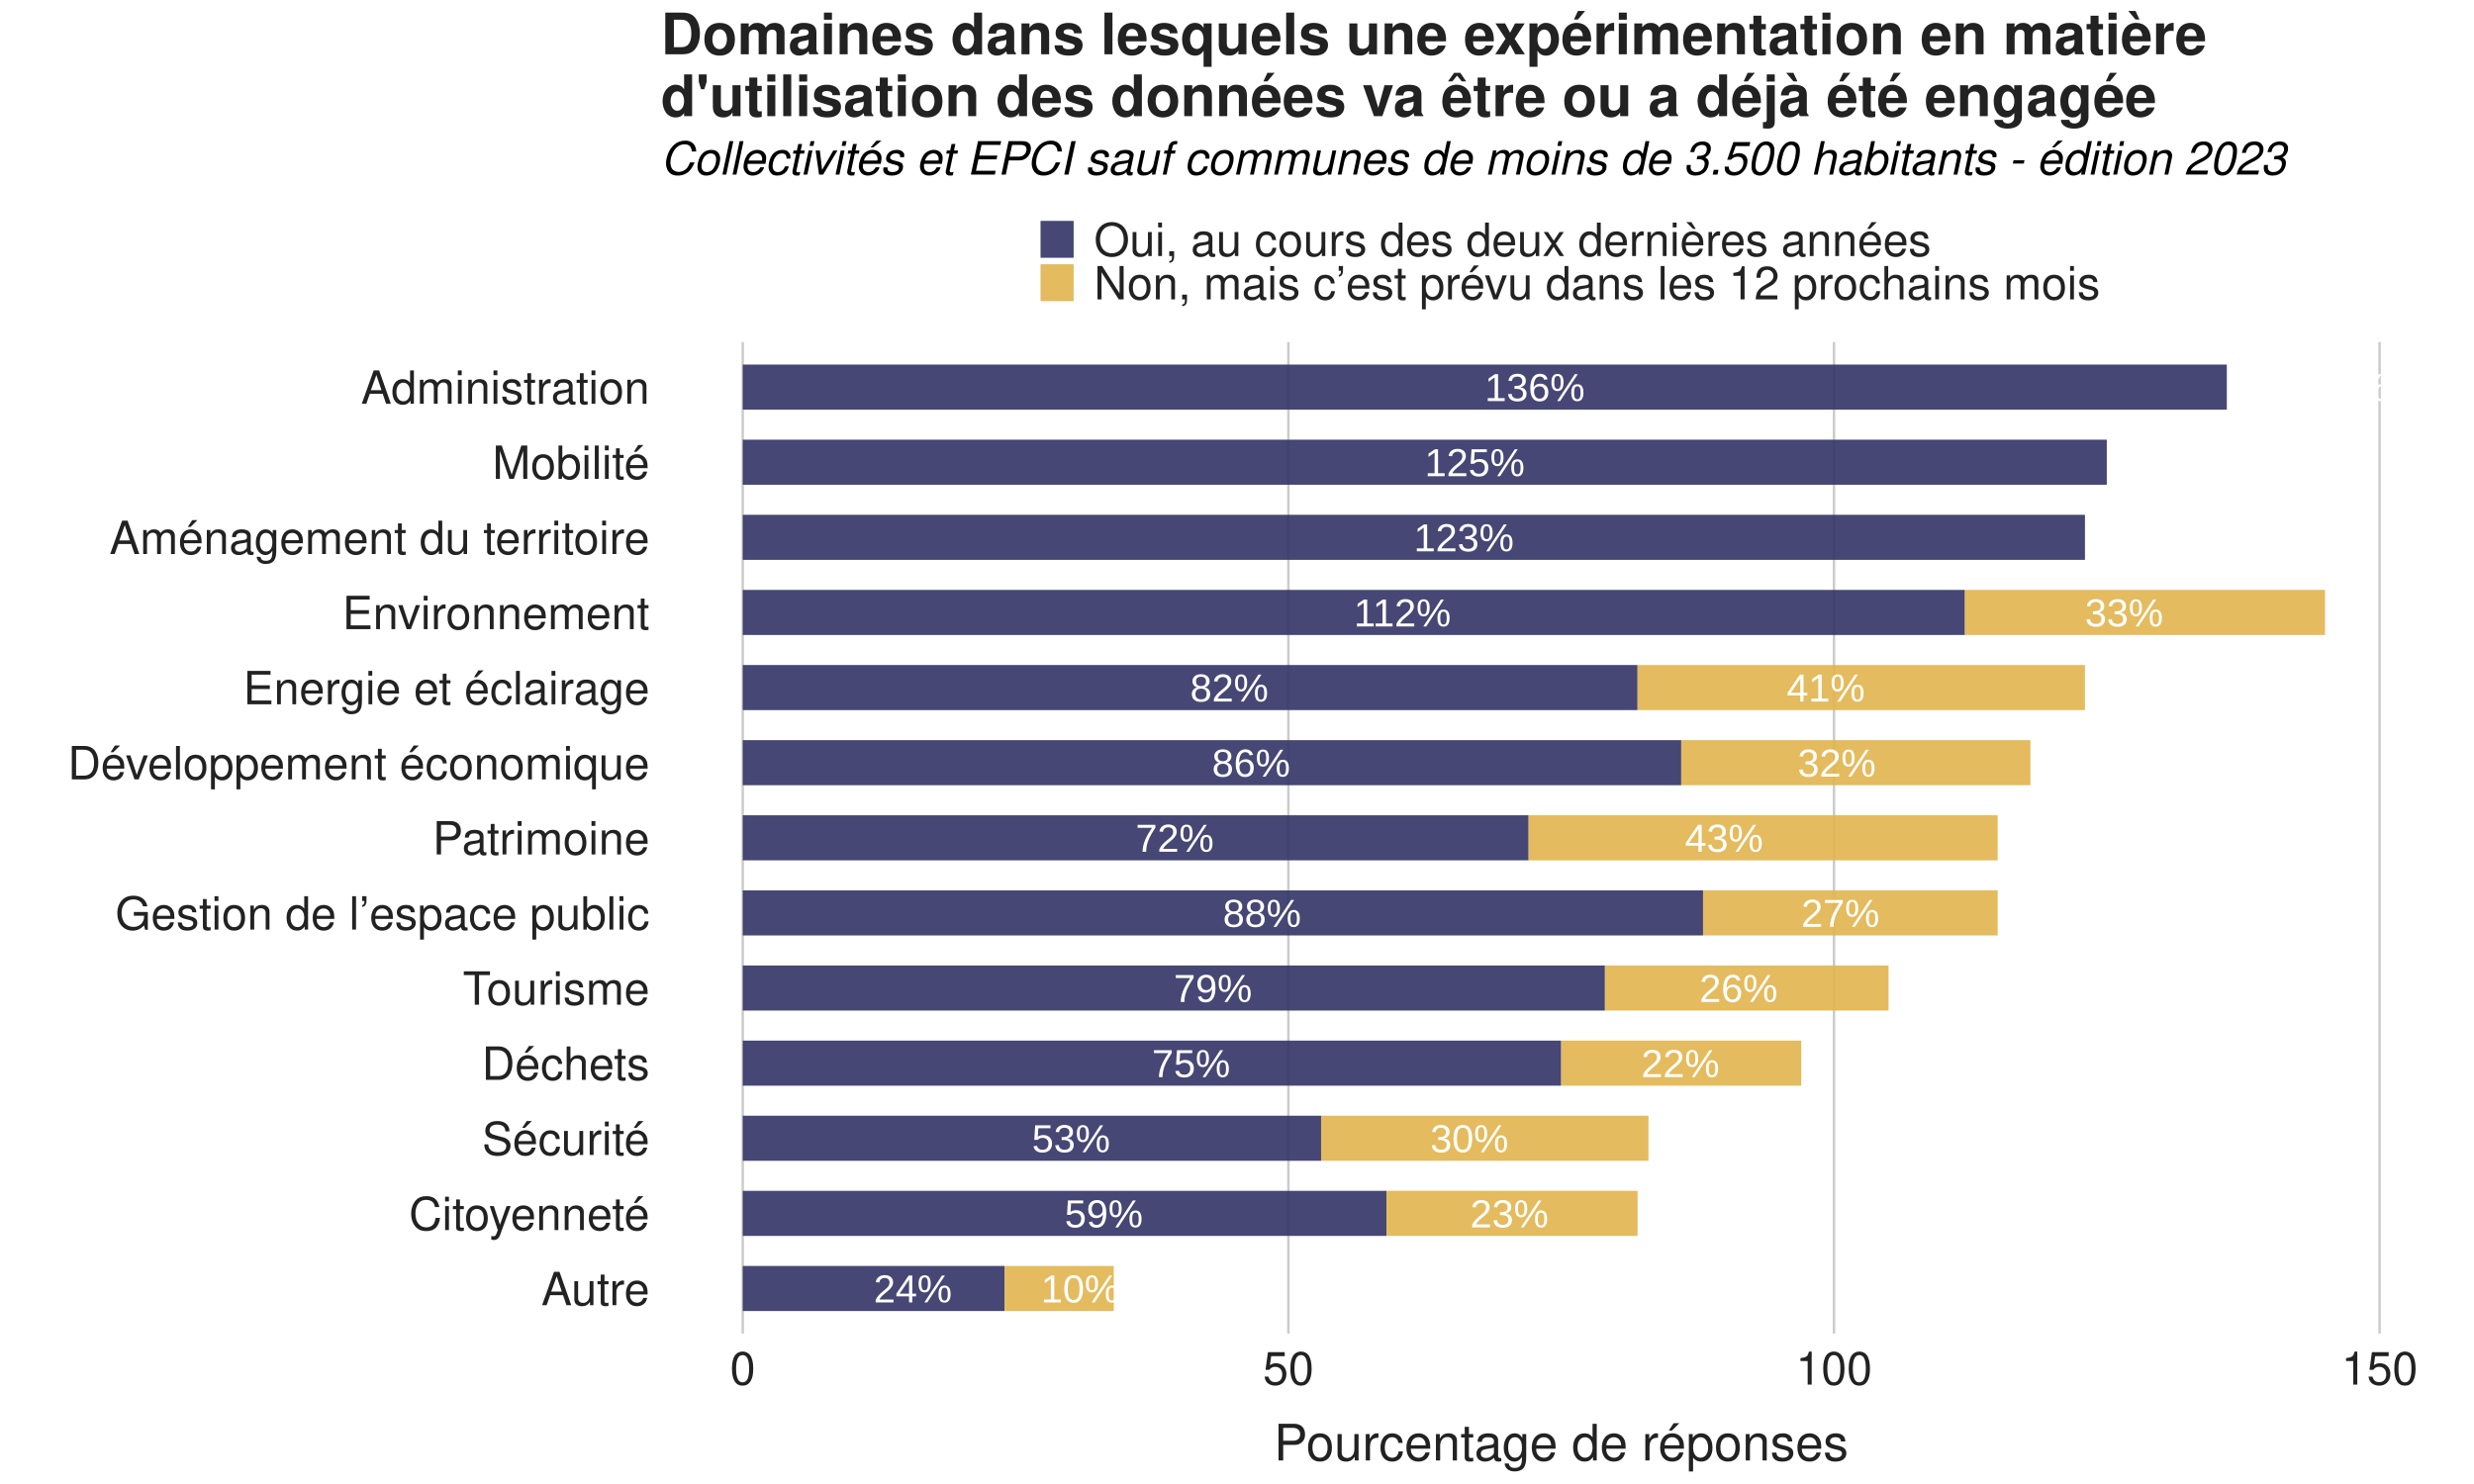
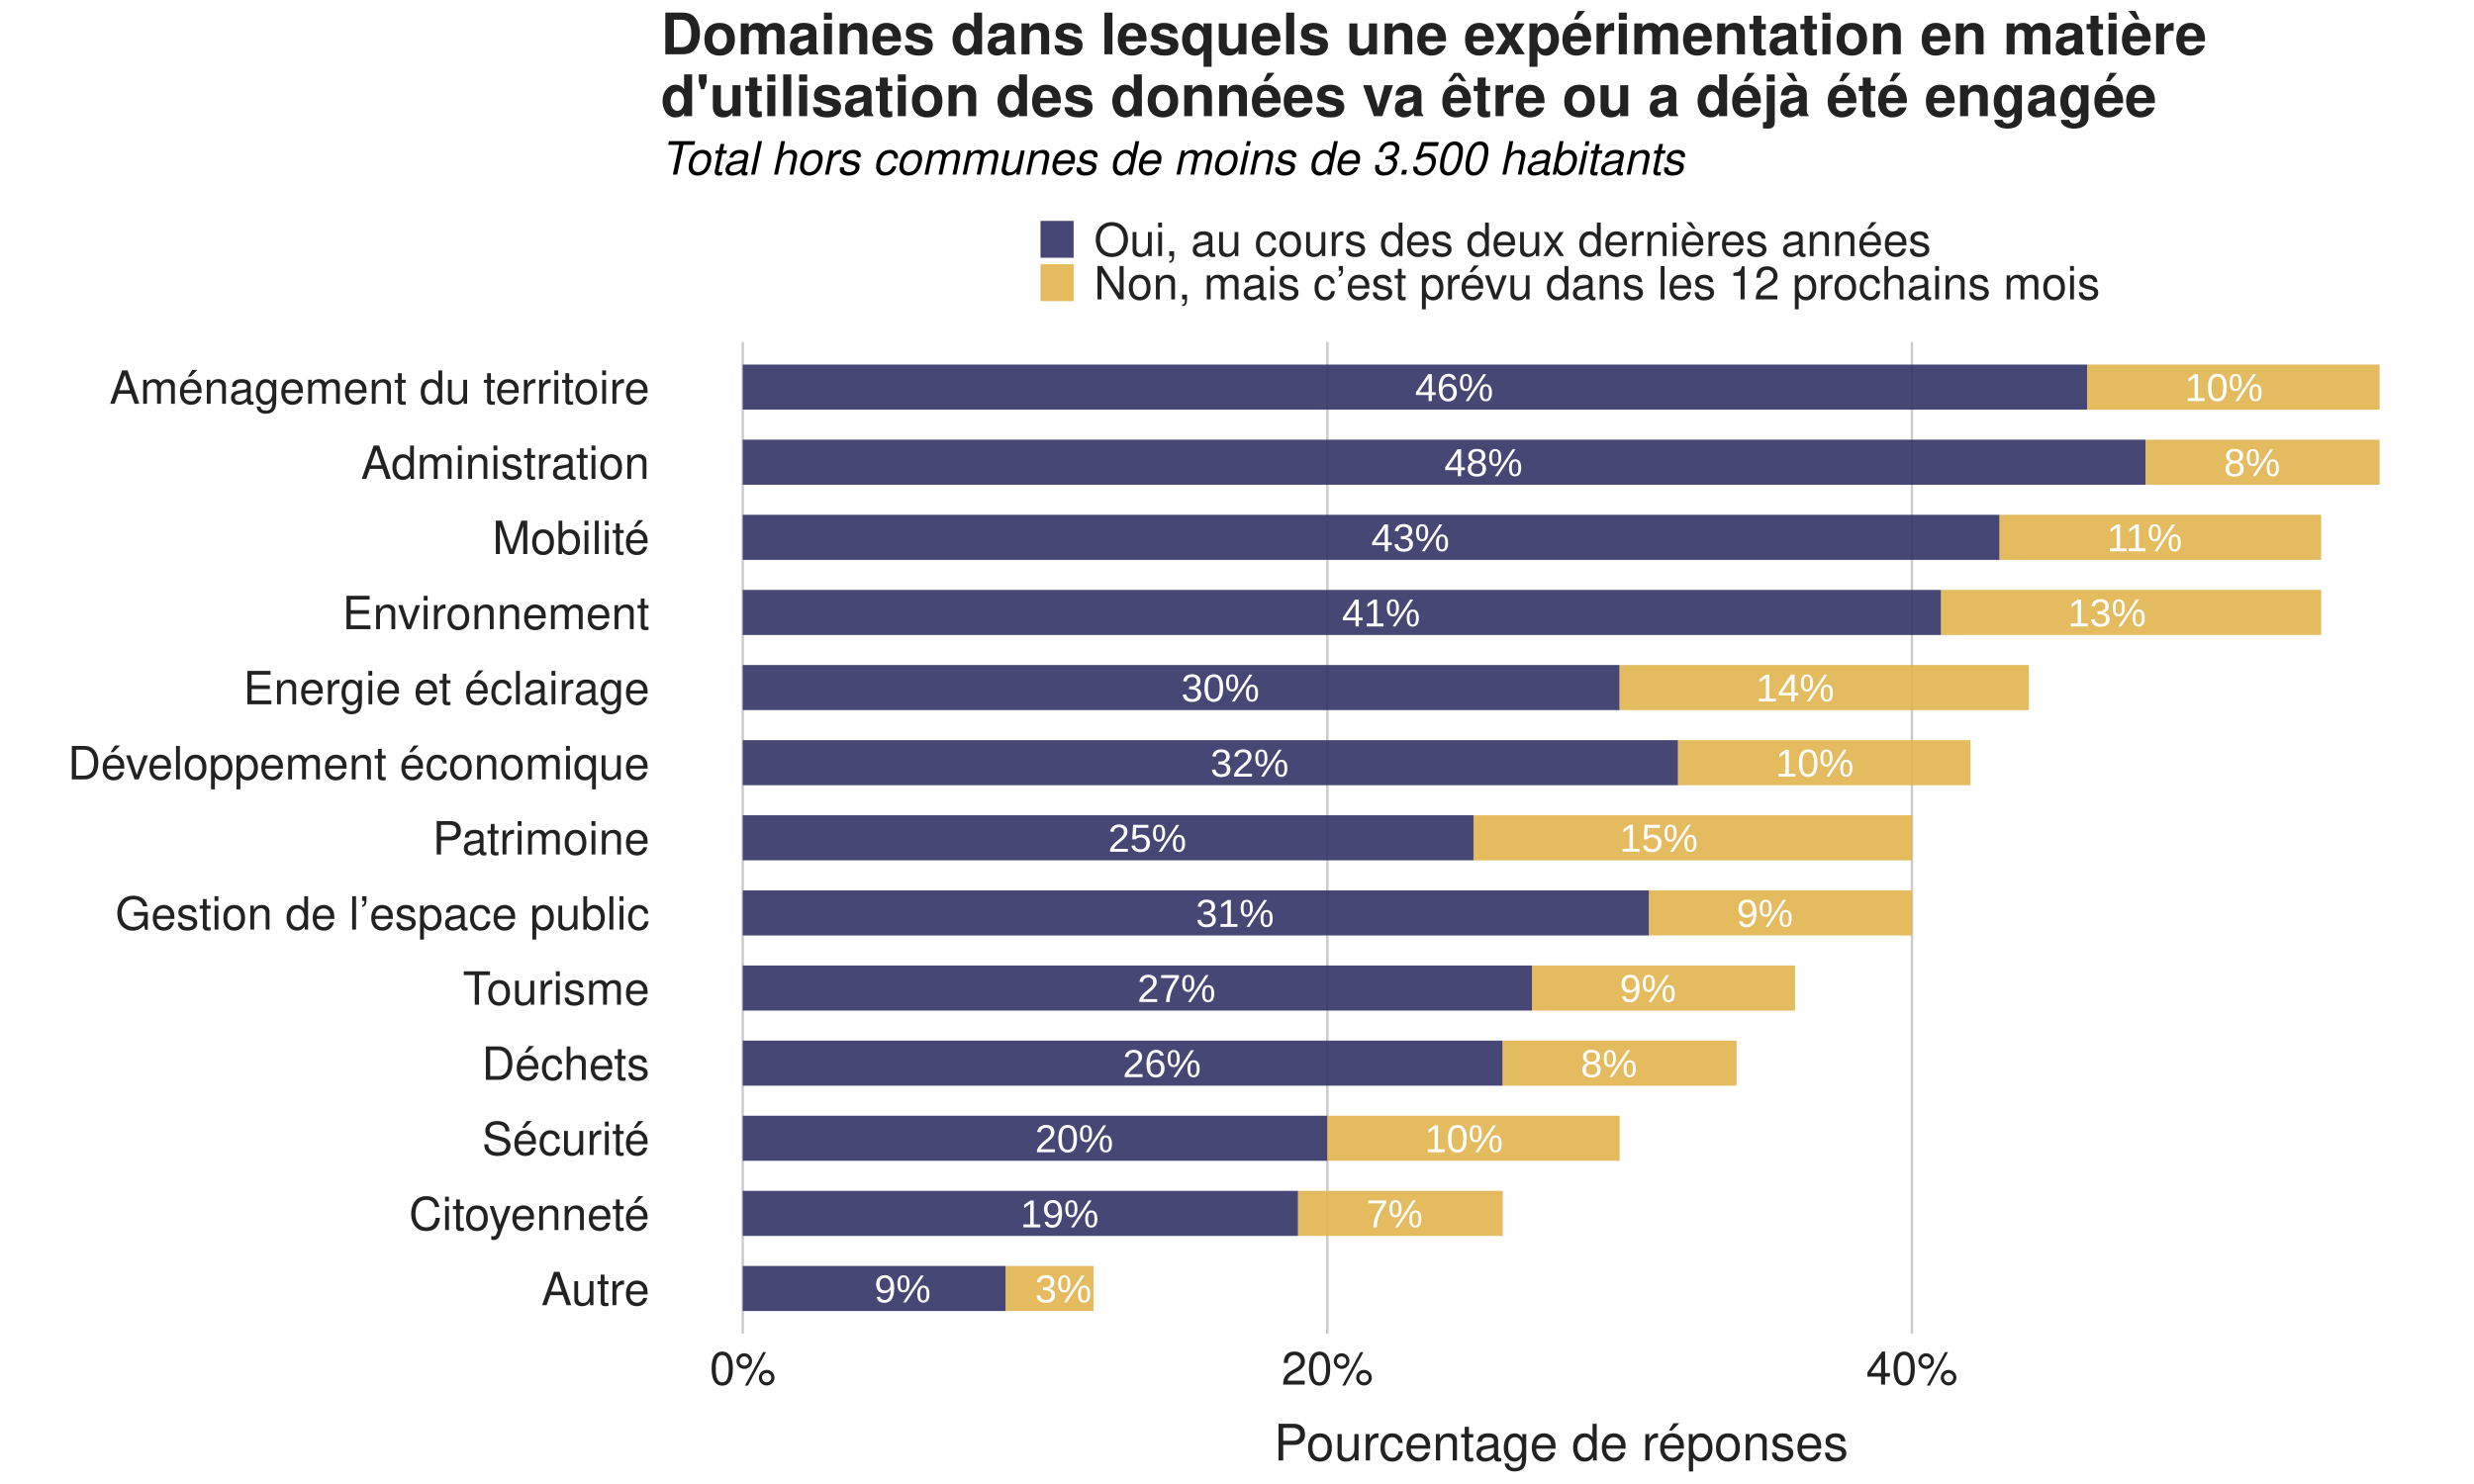
<svg xmlns="http://www.w3.org/2000/svg" class="svglite" width="1080.00pt" height="648.00pt" viewBox="0 0 1080.00 648.00">
  <defs>
    <style type="text/css">
    .svglite line, .svglite polyline, .svglite polygon, .svglite path, .svglite rect, .svglite circle {
      fill: none;
      stroke: #000000;
      stroke-linecap: round;
      stroke-linejoin: round;
      stroke-miterlimit: 10.00;
    }
    .svglite text {
      white-space: pre;
    }
  </style>
  </defs>
  <rect width="100%" height="100%" style="stroke: none; fill: #FFFFFF;" />
  <defs>
    <clipPath id="cpMC4wMHwxMDgwLjAwfDAuMDB8NjQ4LjAw">
      <rect x="0.00" y="0.00" width="1080.00" height="648.00" />
    </clipPath>
  </defs>
  <g clip-path="url(#cpMC4wMHwxMDgwLjAwfDAuMDB8NjQ4LjAw)">
    <rect x="-0" y="0.00" width="1080.00" height="648.00" style="stroke-width: 1.07; stroke: #FFFFFF; fill: #FFFFFF;" />
  </g>
  <defs>
    <clipPath id="cpMjg4LjUxfDEwNzQuNTJ8MTQ5LjM1fDU4Mi4zMQ==">
      <rect x="288.51" y="149.35" width="786.01" height="432.96" />
    </clipPath>
  </defs>
  <g clip-path="url(#cpMjg4LjUxfDEwNzQuNTJ8MTQ5LjM1fDU4Mi4zMQ==)">
    <polyline points="324.24,582.31 324.24,149.35 " style="stroke-width: 1.07; stroke: #CBCBCB; stroke-linecap: butt;" />
-     <polyline points="562.43,582.31 562.43,149.35 " style="stroke-width: 1.07; stroke: #CBCBCB; stroke-linecap: butt;" />
-     <polyline points="800.61,582.31 800.61,149.35 " style="stroke-width: 1.07; stroke: #CBCBCB; stroke-linecap: butt;" />
-     <polyline points="1038.79,582.31 1038.79,149.35 " style="stroke-width: 1.07; stroke: #CBCBCB; stroke-linecap: butt;" />
-     <rect x="324.24" y="159.19" width="647.86" height="19.68" style="stroke-width: 2.13; stroke: none; stroke-linecap: butt; stroke-linejoin: miter; fill: #323465; fill-opacity: 0.90;" />
-     <rect x="324.24" y="224.79" width="585.93" height="19.68" style="stroke-width: 2.13; stroke: none; stroke-linecap: butt; stroke-linejoin: miter; fill: #323465; fill-opacity: 0.90;" />
-     <rect x="324.24" y="552.79" width="114.33" height="19.68" style="stroke-width: 2.13; stroke: none; stroke-linecap: butt; stroke-linejoin: miter; fill: #323465; fill-opacity: 0.90;" />
-     <rect x="438.57" y="552.79" width="47.64" height="19.68" style="stroke-width: 2.13; stroke: none; stroke-linecap: butt; stroke-linejoin: miter; fill: #E1B44D; fill-opacity: 0.90;" />
-     <rect x="324.24" y="519.99" width="281.06" height="19.68" style="stroke-width: 2.13; stroke: none; stroke-linecap: butt; stroke-linejoin: miter; fill: #323465; fill-opacity: 0.90;" />
-     <rect x="605.30" y="519.99" width="109.56" height="19.68" style="stroke-width: 2.13; stroke: none; stroke-linecap: butt; stroke-linejoin: miter; fill: #E1B44D; fill-opacity: 0.90;" />
-     <rect x="324.24" y="454.39" width="357.28" height="19.68" style="stroke-width: 2.13; stroke: none; stroke-linecap: butt; stroke-linejoin: miter; fill: #323465; fill-opacity: 0.90;" />
-     <rect x="681.52" y="454.39" width="104.80" height="19.68" style="stroke-width: 2.13; stroke: none; stroke-linecap: butt; stroke-linejoin: miter; fill: #E1B44D; fill-opacity: 0.90;" />
-     <rect x="324.24" y="323.19" width="409.68" height="19.68" style="stroke-width: 2.13; stroke: none; stroke-linecap: butt; stroke-linejoin: miter; fill: #323465; fill-opacity: 0.90;" />
-     <rect x="733.92" y="323.19" width="152.44" height="19.68" style="stroke-width: 2.13; stroke: none; stroke-linecap: butt; stroke-linejoin: miter; fill: #E1B44D; fill-opacity: 0.90;" />
-     <rect x="324.24" y="290.39" width="390.62" height="19.68" style="stroke-width: 2.13; stroke: none; stroke-linecap: butt; stroke-linejoin: miter; fill: #323465; fill-opacity: 0.90;" />
-     <rect x="714.86" y="290.39" width="195.31" height="19.68" style="stroke-width: 2.13; stroke: none; stroke-linecap: butt; stroke-linejoin: miter; fill: #E1B44D; fill-opacity: 0.90;" />
-     <rect x="324.24" y="257.59" width="533.53" height="19.68" style="stroke-width: 2.13; stroke: none; stroke-linecap: butt; stroke-linejoin: miter; fill: #323465; fill-opacity: 0.90;" />
-     <rect x="857.77" y="257.59" width="157.20" height="19.68" style="stroke-width: 2.13; stroke: none; stroke-linecap: butt; stroke-linejoin: miter; fill: #E1B44D; fill-opacity: 0.90;" />
-     <rect x="743.45" y="388.79" width="128.62" height="19.68" style="stroke-width: 2.13; stroke: none; stroke-linecap: butt; stroke-linejoin: miter; fill: #E1B44D; fill-opacity: 0.90;" />
-     <rect x="324.24" y="388.79" width="419.20" height="19.68" style="stroke-width: 2.13; stroke: none; stroke-linecap: butt; stroke-linejoin: miter; fill: #323465; fill-opacity: 0.90;" />
-     <rect x="324.24" y="191.99" width="595.46" height="19.68" style="stroke-width: 2.13; stroke: none; stroke-linecap: butt; stroke-linejoin: miter; fill: #323465; fill-opacity: 0.90;" />
-     <rect x="667.23" y="355.99" width="204.84" height="19.68" style="stroke-width: 2.13; stroke: none; stroke-linecap: butt; stroke-linejoin: miter; fill: #E1B44D; fill-opacity: 0.90;" />
-     <rect x="324.24" y="355.99" width="342.98" height="19.68" style="stroke-width: 2.13; stroke: none; stroke-linecap: butt; stroke-linejoin: miter; fill: #323465; fill-opacity: 0.90;" />
-     <rect x="324.24" y="487.19" width="252.47" height="19.68" style="stroke-width: 2.13; stroke: none; stroke-linecap: butt; stroke-linejoin: miter; fill: #323465; fill-opacity: 0.90;" />
-     <rect x="576.72" y="487.19" width="142.91" height="19.68" style="stroke-width: 2.13; stroke: none; stroke-linecap: butt; stroke-linejoin: miter; fill: #E1B44D; fill-opacity: 0.90;" />
-     <rect x="700.57" y="421.59" width="123.86" height="19.68" style="stroke-width: 2.13; stroke: none; stroke-linecap: butt; stroke-linejoin: miter; fill: #E1B44D; fill-opacity: 0.90;" />
-     <rect x="324.24" y="421.59" width="376.33" height="19.68" style="stroke-width: 2.13; stroke: none; stroke-linecap: butt; stroke-linejoin: miter; fill: #323465; fill-opacity: 0.90;" />
-     <text x="648.17" y="175.13" style="font-size: 17.07px;fill: #FFFFFF; font-family: &quot;Arial&quot;;" textLength="43.47px" lengthAdjust="spacingAndGlyphs">136%</text>
-     <text x="1008.62" y="175.13" style="font-size: 17.07px;fill: #FFFFFF; font-family: &quot;Arial&quot;;" textLength="33.70px" lengthAdjust="spacingAndGlyphs">23%</text>
-     <text x="617.21" y="240.73" style="font-size: 17.07px;fill: #FFFFFF; font-family: &quot;Arial&quot;;" textLength="43.47px" lengthAdjust="spacingAndGlyphs">123%</text>
-     <text x="959.40" y="240.73" style="font-size: 17.07px;fill: #FFFFFF; font-family: &quot;Arial&quot;;" textLength="33.70px" lengthAdjust="spacingAndGlyphs">31%</text>
-     <text x="381.41" y="568.72" style="font-size: 17.07px;fill: #FFFFFF; font-family: &quot;Arial&quot;;" textLength="33.70px" lengthAdjust="spacingAndGlyphs">24%</text>
-     <text x="454.45" y="568.72" style="font-size: 17.07px;fill: #FFFFFF; font-family: &quot;Arial&quot;;" textLength="33.70px" lengthAdjust="spacingAndGlyphs">10%</text>
-     <text x="464.77" y="535.93" style="font-size: 17.07px;fill: #FFFFFF; font-family: &quot;Arial&quot;;" textLength="33.70px" lengthAdjust="spacingAndGlyphs">59%</text>
-     <text x="641.82" y="535.93" style="font-size: 17.07px;fill: #FFFFFF; font-family: &quot;Arial&quot;;" textLength="33.70px" lengthAdjust="spacingAndGlyphs">23%</text>
-     <text x="502.88" y="470.33" style="font-size: 17.07px;fill: #FFFFFF; font-family: &quot;Arial&quot;;" textLength="33.70px" lengthAdjust="spacingAndGlyphs">75%</text>
-     <text x="716.45" y="470.33" style="font-size: 17.07px;fill: #FFFFFF; font-family: &quot;Arial&quot;;" textLength="33.70px" lengthAdjust="spacingAndGlyphs">22%</text>
-     <text x="529.08" y="339.13" style="font-size: 17.07px;fill: #FFFFFF; font-family: &quot;Arial&quot;;" textLength="33.70px" lengthAdjust="spacingAndGlyphs">86%</text>
-     <text x="784.73" y="339.13" style="font-size: 17.07px;fill: #FFFFFF; font-family: &quot;Arial&quot;;" textLength="33.70px" lengthAdjust="spacingAndGlyphs">32%</text>
-     <text x="519.55" y="306.33" style="font-size: 17.07px;fill: #FFFFFF; font-family: &quot;Arial&quot;;" textLength="33.70px" lengthAdjust="spacingAndGlyphs">82%</text>
-     <text x="779.97" y="306.33" style="font-size: 17.07px;fill: #FFFFFF; font-family: &quot;Arial&quot;;" textLength="33.70px" lengthAdjust="spacingAndGlyphs">41%</text>
-     <text x="591.01" y="273.53" style="font-size: 17.07px;fill: #FFFFFF; font-family: &quot;Arial&quot;;" textLength="43.47px" lengthAdjust="spacingAndGlyphs">112%</text>
-     <text x="910.17" y="273.53" style="font-size: 17.07px;fill: #FFFFFF; font-family: &quot;Arial&quot;;" textLength="33.70px" lengthAdjust="spacingAndGlyphs">33%</text>
-     <text x="786.32" y="404.73" style="font-size: 17.07px;fill: #FFFFFF; font-family: &quot;Arial&quot;;" textLength="33.70px" lengthAdjust="spacingAndGlyphs">27%</text>
-     <text x="533.84" y="404.73" style="font-size: 17.07px;fill: #FFFFFF; font-family: &quot;Arial&quot;;" textLength="33.70px" lengthAdjust="spacingAndGlyphs">88%</text>
-     <text x="621.97" y="207.93" style="font-size: 17.07px;fill: #FFFFFF; font-family: &quot;Arial&quot;;" textLength="43.47px" lengthAdjust="spacingAndGlyphs">125%</text>
-     <text x="968.93" y="207.93" style="font-size: 17.07px;fill: #FFFFFF; font-family: &quot;Arial&quot;;" textLength="33.70px" lengthAdjust="spacingAndGlyphs">31%</text>
-     <text x="735.51" y="371.93" style="font-size: 17.07px;fill: #FFFFFF; font-family: &quot;Arial&quot;;" textLength="33.70px" lengthAdjust="spacingAndGlyphs">43%</text>
-     <text x="495.73" y="371.93" style="font-size: 17.07px;fill: #FFFFFF; font-family: &quot;Arial&quot;;" textLength="33.70px" lengthAdjust="spacingAndGlyphs">72%</text>
-     <text x="450.48" y="503.13" style="font-size: 17.07px;fill: #FFFFFF; font-family: &quot;Arial&quot;;" textLength="33.70px" lengthAdjust="spacingAndGlyphs">53%</text>
-     <text x="624.35" y="503.13" style="font-size: 17.07px;fill: #FFFFFF; font-family: &quot;Arial&quot;;" textLength="33.70px" lengthAdjust="spacingAndGlyphs">30%</text>
-     <text x="741.86" y="437.53" style="font-size: 17.07px;fill: #FFFFFF; font-family: &quot;Arial&quot;;" textLength="33.70px" lengthAdjust="spacingAndGlyphs">26%</text>
-     <text x="512.41" y="437.53" style="font-size: 17.07px;fill: #FFFFFF; font-family: &quot;Arial&quot;;" textLength="33.70px" lengthAdjust="spacingAndGlyphs">79%</text>
+     <polyline points="579.44,582.31 579.44,149.35 " style="stroke-width: 1.07; stroke: #CBCBCB; stroke-linecap: butt;" />
+     <polyline points="834.64,582.31 834.64,149.35 " style="stroke-width: 1.07; stroke: #CBCBCB; stroke-linecap: butt;" />
+     <rect x="324.24" y="191.99" width="612.47" height="19.68" style="stroke-width: 2.13; stroke: none; stroke-linecap: butt; stroke-linejoin: miter; fill: #323465; fill-opacity: 0.90;" />
+     <rect x="936.71" y="191.99" width="102.08" height="19.68" style="stroke-width: 2.13; stroke: none; stroke-linecap: butt; stroke-linejoin: miter; fill: #E1B44D; fill-opacity: 0.90;" />
+     <rect x="324.24" y="159.19" width="586.95" height="19.68" style="stroke-width: 2.13; stroke: none; stroke-linecap: butt; stroke-linejoin: miter; fill: #323465; fill-opacity: 0.90;" />
+     <rect x="911.19" y="159.19" width="127.60" height="19.68" style="stroke-width: 2.13; stroke: none; stroke-linecap: butt; stroke-linejoin: miter; fill: #E1B44D; fill-opacity: 0.90;" />
+     <rect x="324.24" y="552.79" width="114.84" height="19.68" style="stroke-width: 2.13; stroke: none; stroke-linecap: butt; stroke-linejoin: miter; fill: #323465; fill-opacity: 0.90;" />
+     <rect x="439.08" y="552.79" width="38.28" height="19.68" style="stroke-width: 2.13; stroke: none; stroke-linecap: butt; stroke-linejoin: miter; fill: #E1B44D; fill-opacity: 0.90;" />
+     <rect x="324.24" y="519.99" width="242.44" height="19.68" style="stroke-width: 2.13; stroke: none; stroke-linecap: butt; stroke-linejoin: miter; fill: #323465; fill-opacity: 0.90;" />
+     <rect x="566.68" y="519.99" width="89.32" height="19.68" style="stroke-width: 2.13; stroke: none; stroke-linecap: butt; stroke-linejoin: miter; fill: #E1B44D; fill-opacity: 0.90;" />
+     <rect x="324.24" y="454.39" width="331.76" height="19.68" style="stroke-width: 2.13; stroke: none; stroke-linecap: butt; stroke-linejoin: miter; fill: #323465; fill-opacity: 0.90;" />
+     <rect x="656.00" y="454.39" width="102.08" height="19.68" style="stroke-width: 2.13; stroke: none; stroke-linecap: butt; stroke-linejoin: miter; fill: #E1B44D; fill-opacity: 0.90;" />
+     <rect x="324.24" y="323.19" width="408.31" height="19.68" style="stroke-width: 2.13; stroke: none; stroke-linecap: butt; stroke-linejoin: miter; fill: #323465; fill-opacity: 0.90;" />
+     <rect x="732.56" y="323.19" width="127.60" height="19.68" style="stroke-width: 2.13; stroke: none; stroke-linecap: butt; stroke-linejoin: miter; fill: #E1B44D; fill-opacity: 0.90;" />
+     <rect x="324.24" y="290.39" width="382.80" height="19.68" style="stroke-width: 2.13; stroke: none; stroke-linecap: butt; stroke-linejoin: miter; fill: #323465; fill-opacity: 0.90;" />
+     <rect x="707.04" y="290.39" width="178.64" height="19.68" style="stroke-width: 2.13; stroke: none; stroke-linecap: butt; stroke-linejoin: miter; fill: #E1B44D; fill-opacity: 0.90;" />
+     <rect x="324.24" y="257.59" width="523.15" height="19.68" style="stroke-width: 2.13; stroke: none; stroke-linecap: butt; stroke-linejoin: miter; fill: #323465; fill-opacity: 0.90;" />
+     <rect x="847.40" y="257.59" width="165.88" height="19.68" style="stroke-width: 2.13; stroke: none; stroke-linecap: butt; stroke-linejoin: miter; fill: #E1B44D; fill-opacity: 0.90;" />
+     <rect x="719.80" y="388.79" width="114.84" height="19.68" style="stroke-width: 2.13; stroke: none; stroke-linecap: butt; stroke-linejoin: miter; fill: #E1B44D; fill-opacity: 0.90;" />
+     <rect x="324.24" y="388.79" width="395.55" height="19.68" style="stroke-width: 2.13; stroke: none; stroke-linecap: butt; stroke-linejoin: miter; fill: #323465; fill-opacity: 0.90;" />
+     <rect x="324.24" y="224.79" width="548.67" height="19.68" style="stroke-width: 2.13; stroke: none; stroke-linecap: butt; stroke-linejoin: miter; fill: #323465; fill-opacity: 0.90;" />
+     <rect x="872.92" y="224.79" width="140.36" height="19.68" style="stroke-width: 2.13; stroke: none; stroke-linecap: butt; stroke-linejoin: miter; fill: #E1B44D; fill-opacity: 0.90;" />
+     <rect x="643.24" y="355.99" width="191.40" height="19.68" style="stroke-width: 2.13; stroke: none; stroke-linecap: butt; stroke-linejoin: miter; fill: #E1B44D; fill-opacity: 0.90;" />
+     <rect x="324.24" y="355.99" width="319.00" height="19.68" style="stroke-width: 2.13; stroke: none; stroke-linecap: butt; stroke-linejoin: miter; fill: #323465; fill-opacity: 0.90;" />
+     <rect x="324.24" y="487.19" width="255.20" height="19.68" style="stroke-width: 2.13; stroke: none; stroke-linecap: butt; stroke-linejoin: miter; fill: #323465; fill-opacity: 0.90;" />
+     <rect x="579.44" y="487.19" width="127.60" height="19.68" style="stroke-width: 2.13; stroke: none; stroke-linecap: butt; stroke-linejoin: miter; fill: #E1B44D; fill-opacity: 0.90;" />
+     <rect x="668.76" y="421.59" width="114.84" height="19.68" style="stroke-width: 2.13; stroke: none; stroke-linecap: butt; stroke-linejoin: miter; fill: #E1B44D; fill-opacity: 0.90;" />
+     <rect x="324.24" y="421.59" width="344.52" height="19.68" style="stroke-width: 2.13; stroke: none; stroke-linecap: butt; stroke-linejoin: miter; fill: #323465; fill-opacity: 0.90;" />
+     <text x="630.48" y="207.93" style="font-size: 17.07px;fill: #FFFFFF; font-family: &quot;Arial&quot;;" textLength="33.70px" lengthAdjust="spacingAndGlyphs">48%</text>
+     <text x="970.74" y="207.93" style="font-size: 17.07px;fill: #FFFFFF; font-family: &quot;Arial&quot;;" textLength="23.94px" lengthAdjust="spacingAndGlyphs">8%</text>
+     <text x="617.72" y="175.13" style="font-size: 17.07px;fill: #FFFFFF; font-family: &quot;Arial&quot;;" textLength="33.70px" lengthAdjust="spacingAndGlyphs">46%</text>
+     <text x="953.73" y="175.13" style="font-size: 17.07px;fill: #FFFFFF; font-family: &quot;Arial&quot;;" textLength="33.70px" lengthAdjust="spacingAndGlyphs">10%</text>
+     <text x="381.66" y="568.72" style="font-size: 17.07px;fill: #FFFFFF; font-family: &quot;Arial&quot;;" textLength="23.94px" lengthAdjust="spacingAndGlyphs">9%</text>
+     <text x="451.84" y="568.72" style="font-size: 17.07px;fill: #FFFFFF; font-family: &quot;Arial&quot;;" textLength="23.94px" lengthAdjust="spacingAndGlyphs">3%</text>
+     <text x="445.46" y="535.93" style="font-size: 17.07px;fill: #FFFFFF; font-family: &quot;Arial&quot;;" textLength="33.70px" lengthAdjust="spacingAndGlyphs">19%</text>
+     <text x="596.45" y="535.93" style="font-size: 17.07px;fill: #FFFFFF; font-family: &quot;Arial&quot;;" textLength="23.94px" lengthAdjust="spacingAndGlyphs">7%</text>
+     <text x="490.12" y="470.33" style="font-size: 17.07px;fill: #FFFFFF; font-family: &quot;Arial&quot;;" textLength="33.70px" lengthAdjust="spacingAndGlyphs">26%</text>
+     <text x="690.02" y="470.33" style="font-size: 17.07px;fill: #FFFFFF; font-family: &quot;Arial&quot;;" textLength="23.94px" lengthAdjust="spacingAndGlyphs">8%</text>
+     <text x="528.40" y="339.13" style="font-size: 17.07px;fill: #FFFFFF; font-family: &quot;Arial&quot;;" textLength="33.70px" lengthAdjust="spacingAndGlyphs">32%</text>
+     <text x="775.09" y="339.13" style="font-size: 17.07px;fill: #FFFFFF; font-family: &quot;Arial&quot;;" textLength="33.70px" lengthAdjust="spacingAndGlyphs">10%</text>
+     <text x="515.64" y="306.33" style="font-size: 17.07px;fill: #FFFFFF; font-family: &quot;Arial&quot;;" textLength="33.70px" lengthAdjust="spacingAndGlyphs">30%</text>
+     <text x="766.58" y="306.33" style="font-size: 17.07px;fill: #FFFFFF; font-family: &quot;Arial&quot;;" textLength="33.70px" lengthAdjust="spacingAndGlyphs">14%</text>
+     <text x="585.82" y="273.53" style="font-size: 17.07px;fill: #FFFFFF; font-family: &quot;Arial&quot;;" textLength="33.70px" lengthAdjust="spacingAndGlyphs">41%</text>
+     <text x="902.69" y="273.53" style="font-size: 17.07px;fill: #FFFFFF; font-family: &quot;Arial&quot;;" textLength="33.70px" lengthAdjust="spacingAndGlyphs">13%</text>
+     <text x="758.08" y="404.73" style="font-size: 17.07px;fill: #FFFFFF; font-family: &quot;Arial&quot;;" textLength="23.94px" lengthAdjust="spacingAndGlyphs">9%</text>
+     <text x="522.02" y="404.73" style="font-size: 17.07px;fill: #FFFFFF; font-family: &quot;Arial&quot;;" textLength="33.70px" lengthAdjust="spacingAndGlyphs">31%</text>
+     <text x="598.58" y="240.73" style="font-size: 17.07px;fill: #FFFFFF; font-family: &quot;Arial&quot;;" textLength="33.70px" lengthAdjust="spacingAndGlyphs">43%</text>
+     <text x="919.70" y="240.73" style="font-size: 17.07px;fill: #FFFFFF; font-family: &quot;Arial&quot;;" textLength="33.70px" lengthAdjust="spacingAndGlyphs">11%</text>
+     <text x="707.04" y="371.93" style="font-size: 17.07px;fill: #FFFFFF; font-family: &quot;Arial&quot;;" textLength="33.70px" lengthAdjust="spacingAndGlyphs">15%</text>
+     <text x="483.74" y="371.93" style="font-size: 17.07px;fill: #FFFFFF; font-family: &quot;Arial&quot;;" textLength="33.70px" lengthAdjust="spacingAndGlyphs">25%</text>
+     <text x="451.84" y="503.13" style="font-size: 17.07px;fill: #FFFFFF; font-family: &quot;Arial&quot;;" textLength="33.70px" lengthAdjust="spacingAndGlyphs">20%</text>
+     <text x="621.97" y="503.13" style="font-size: 17.07px;fill: #FFFFFF; font-family: &quot;Arial&quot;;" textLength="33.70px" lengthAdjust="spacingAndGlyphs">10%</text>
+     <text x="707.04" y="437.53" style="font-size: 17.07px;fill: #FFFFFF; font-family: &quot;Arial&quot;;" textLength="23.94px" lengthAdjust="spacingAndGlyphs">9%</text>
+     <text x="496.50" y="437.53" style="font-size: 17.07px;fill: #FFFFFF; font-family: &quot;Arial&quot;;" textLength="33.70px" lengthAdjust="spacingAndGlyphs">27%</text>
  </g>
  <g clip-path="url(#cpMC4wMHwxMDgwLjAwfDAuMDB8NjQ4LjAw)">
    <text x="283.58" y="569.92" text-anchor="end" style="font-size: 20.00px;fill: #222222; font-family: &quot;Nimbus Sans&quot;;" textLength="47.79px" lengthAdjust="spacingAndGlyphs">Autre</text>
    <text x="283.58" y="537.12" text-anchor="end" style="font-size: 20.00px;fill: #222222; font-family: &quot;Nimbus Sans&quot;;" textLength="106.70px" lengthAdjust="spacingAndGlyphs">Citoyenneté</text>
    <text x="283.58" y="504.32" text-anchor="end" style="font-size: 20.00px;fill: #222222; font-family: &quot;Nimbus Sans&quot;;" textLength="73.35px" lengthAdjust="spacingAndGlyphs">Sécurité</text>
    <text x="283.58" y="471.52" text-anchor="end" style="font-size: 20.00px;fill: #222222; font-family: &quot;Nimbus Sans&quot;;" textLength="73.35px" lengthAdjust="spacingAndGlyphs">Déchets</text>
    <text x="283.58" y="438.72" text-anchor="end" style="font-size: 20.00px;fill: #222222; font-family: &quot;Nimbus Sans&quot;;" textLength="83.33px" lengthAdjust="spacingAndGlyphs">Tourisme</text>
    <text x="283.58" y="405.92" text-anchor="end" style="font-size: 20.00px;fill: #222222; font-family: &quot;Nimbus Sans&quot;;" textLength="233.41px" lengthAdjust="spacingAndGlyphs">Gestion de l’espace public</text>
    <text x="283.58" y="373.12" text-anchor="end" style="font-size: 20.00px;fill: #222222; font-family: &quot;Nimbus Sans&quot;;" textLength="95.57px" lengthAdjust="spacingAndGlyphs">Patrimoine</text>
    <text x="283.58" y="340.32" text-anchor="end" style="font-size: 20.00px;fill: #222222; font-family: &quot;Nimbus Sans&quot;;" textLength="254.52px" lengthAdjust="spacingAndGlyphs">Développement économique</text>
    <text x="283.58" y="307.52" text-anchor="end" style="font-size: 20.00px;fill: #222222; font-family: &quot;Nimbus Sans&quot;;" textLength="177.83px" lengthAdjust="spacingAndGlyphs">Energie et éclairage</text>
    <text x="283.58" y="274.72" text-anchor="end" style="font-size: 20.00px;fill: #222222; font-family: &quot;Nimbus Sans&quot;;" textLength="134.48px" lengthAdjust="spacingAndGlyphs">Environnement</text>
-     <text x="283.58" y="241.92" text-anchor="end" style="font-size: 20.00px;fill: #222222; font-family: &quot;Nimbus Sans&quot;;" textLength="236.72px" lengthAdjust="spacingAndGlyphs">Aménagement du territoire</text>
-     <text x="283.58" y="209.12" text-anchor="end" style="font-size: 20.00px;fill: #222222; font-family: &quot;Nimbus Sans&quot;;" textLength="68.90px" lengthAdjust="spacingAndGlyphs">Mobilité</text>
-     <text x="283.58" y="176.32" text-anchor="end" style="font-size: 20.00px;fill: #222222; font-family: &quot;Nimbus Sans&quot;;" textLength="126.69px" lengthAdjust="spacingAndGlyphs">Administration</text>
-     <text x="324.24" y="604.61" text-anchor="middle" style="font-size: 20.00px;fill: #222222; font-family: &quot;Nimbus Sans&quot;;" textLength="11.12px" lengthAdjust="spacingAndGlyphs">0</text>
-     <text x="562.43" y="604.61" text-anchor="middle" style="font-size: 20.00px;fill: #222222; font-family: &quot;Nimbus Sans&quot;;" textLength="22.23px" lengthAdjust="spacingAndGlyphs">50</text>
-     <text x="800.61" y="604.61" text-anchor="middle" style="font-size: 20.00px;fill: #222222; font-family: &quot;Nimbus Sans&quot;;" textLength="33.35px" lengthAdjust="spacingAndGlyphs">100</text>
-     <text x="1038.79" y="604.61" text-anchor="middle" style="font-size: 20.00px;fill: #222222; font-family: &quot;Nimbus Sans&quot;;" textLength="33.35px" lengthAdjust="spacingAndGlyphs">150</text>
+     <text x="283.58" y="241.92" text-anchor="end" style="font-size: 20.00px;fill: #222222; font-family: &quot;Nimbus Sans&quot;;" textLength="68.90px" lengthAdjust="spacingAndGlyphs">Mobilité</text>
+     <text x="283.58" y="209.12" text-anchor="end" style="font-size: 20.00px;fill: #222222; font-family: &quot;Nimbus Sans&quot;;" textLength="126.69px" lengthAdjust="spacingAndGlyphs">Administration</text>
+     <text x="283.58" y="176.32" text-anchor="end" style="font-size: 20.00px;fill: #222222; font-family: &quot;Nimbus Sans&quot;;" textLength="236.72px" lengthAdjust="spacingAndGlyphs">Aménagement du territoire</text>
+     <text x="324.24" y="604.61" text-anchor="middle" style="font-size: 20.00px;fill: #222222; font-family: &quot;Nimbus Sans&quot;;" textLength="28.89px" lengthAdjust="spacingAndGlyphs">0%</text>
+     <text x="579.44" y="604.61" text-anchor="middle" style="font-size: 20.00px;fill: #222222; font-family: &quot;Nimbus Sans&quot;;" textLength="40.01px" lengthAdjust="spacingAndGlyphs">20%</text>
+     <text x="834.64" y="604.61" text-anchor="middle" style="font-size: 20.00px;fill: #222222; font-family: &quot;Nimbus Sans&quot;;" textLength="40.01px" lengthAdjust="spacingAndGlyphs">40%</text>
    <text x="681.52" y="637.72" text-anchor="middle" style="font-size: 22.00px;fill: #222222; font-family: &quot;Nimbus Sans&quot;;" textLength="251.94px" lengthAdjust="spacingAndGlyphs">Pourcentage de réponses</text>
    <rect x="454.24" y="96.45" width="14.45" height="16.11" style="stroke-width: 2.13; stroke: none; stroke-linecap: butt; stroke-linejoin: miter; fill: #323465; fill-opacity: 0.90;" />
    <rect x="454.24" y="115.39" width="14.45" height="16.11" style="stroke-width: 2.13; stroke: none; stroke-linecap: butt; stroke-linejoin: miter; fill: #E1B44D; fill-opacity: 0.90;" />
    <text x="477.58" y="111.79" style="font-size: 20.00px;fill: #222222; font-family: &quot;Nimbus Sans&quot;;" textLength="365.67px" lengthAdjust="spacingAndGlyphs">Oui, au cours des deux dernières années</text>
    <text x="477.58" y="130.73" style="font-size: 20.00px;fill: #222222; font-family: &quot;Nimbus Sans&quot;;" textLength="440.11px" lengthAdjust="spacingAndGlyphs">Non, mais c’est prévu dans les 12 prochains mois</text>
-     <text x="288.51" y="76.22" style="font-size: 20.00px; font-style: italic; font-family: &quot;Nimbus Sans&quot;;" textLength="711.34px" lengthAdjust="spacingAndGlyphs">Collectivités et EPCI sauf communes de moins de 3.500 habitants - édition 2023</text>
+     <text x="288.51" y="76.22" style="font-size: 20.00px; font-style: italic; font-family: &quot;Nimbus Sans&quot;;" textLength="449.02px" lengthAdjust="spacingAndGlyphs">Total hors communes de moins de 3.500 habitants</text>
    <text x="288.51" y="23.71" style="font-size: 25.00px; font-weight: bold;fill: #222222; font-family: &quot;Nimbus Sans&quot;;" textLength="675.31px" lengthAdjust="spacingAndGlyphs">Domaines dans lesquels une expérimentation en matière</text>
    <text x="288.51" y="50.71" style="font-size: 25.00px; font-weight: bold;fill: #222222; font-family: &quot;Nimbus Sans&quot;;" textLength="653.48px" lengthAdjust="spacingAndGlyphs">d'utilisation des données va être ou a déjà été engagée</text>
  </g>
</svg>
